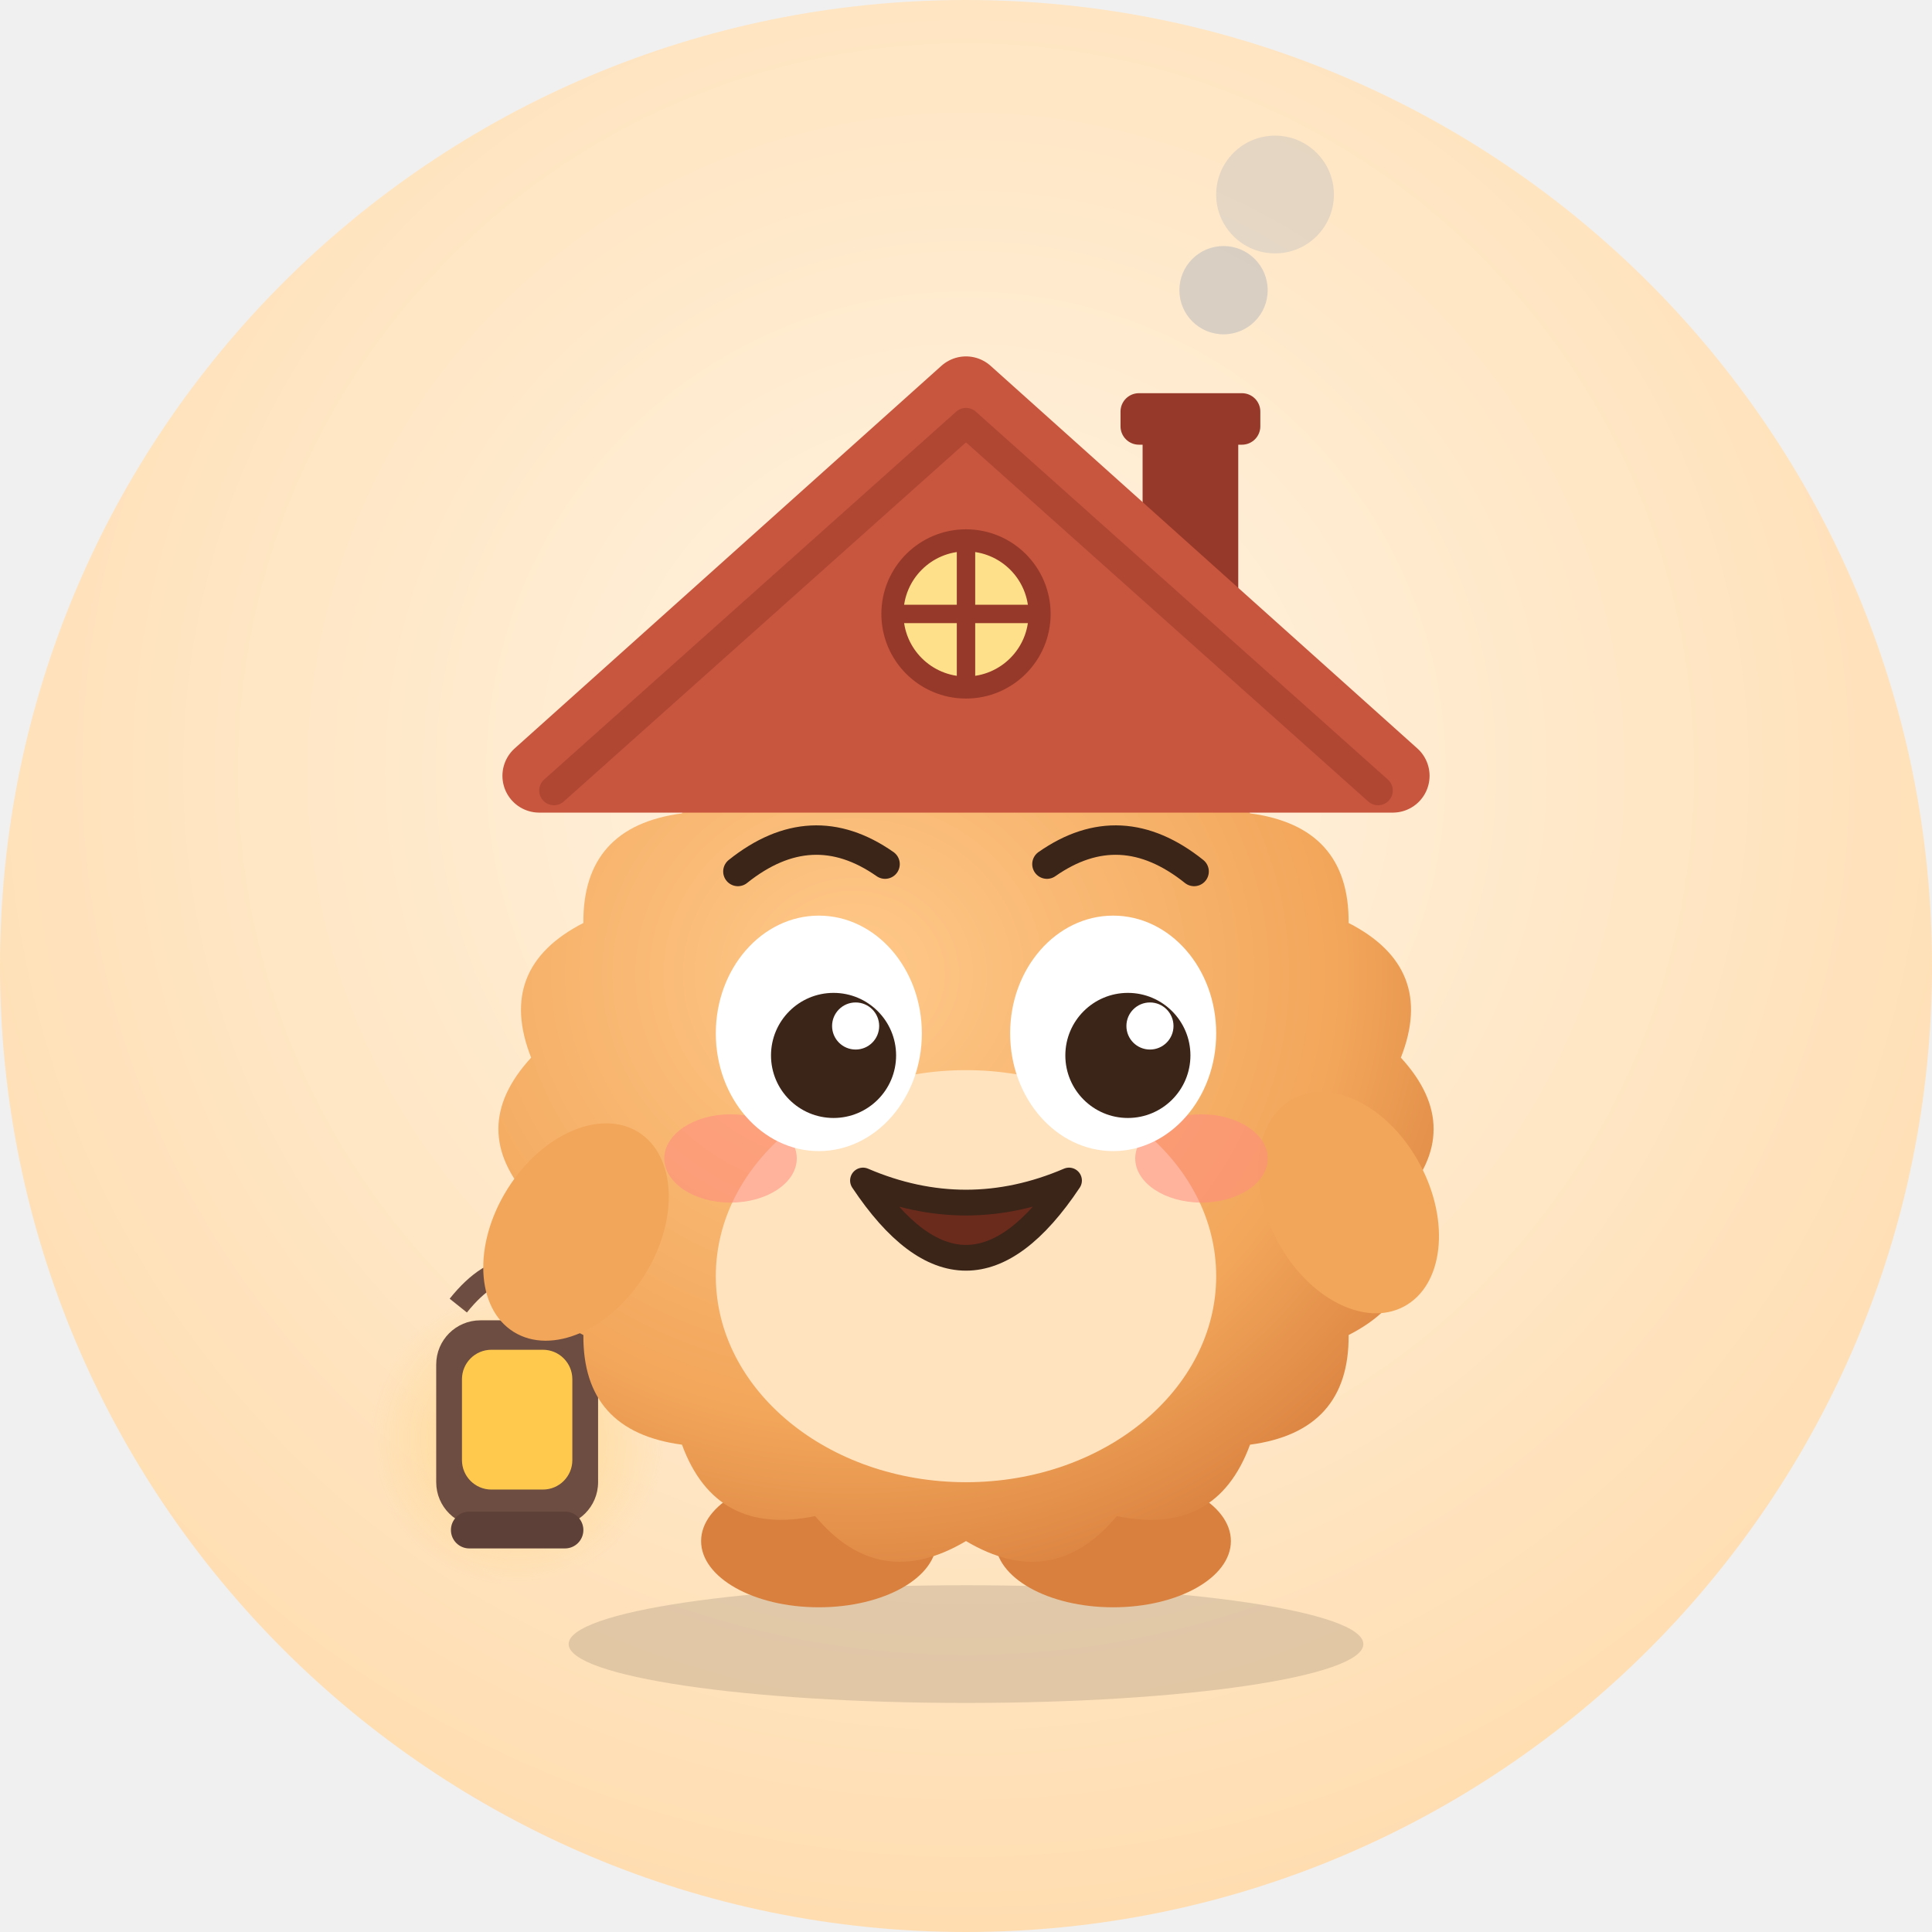
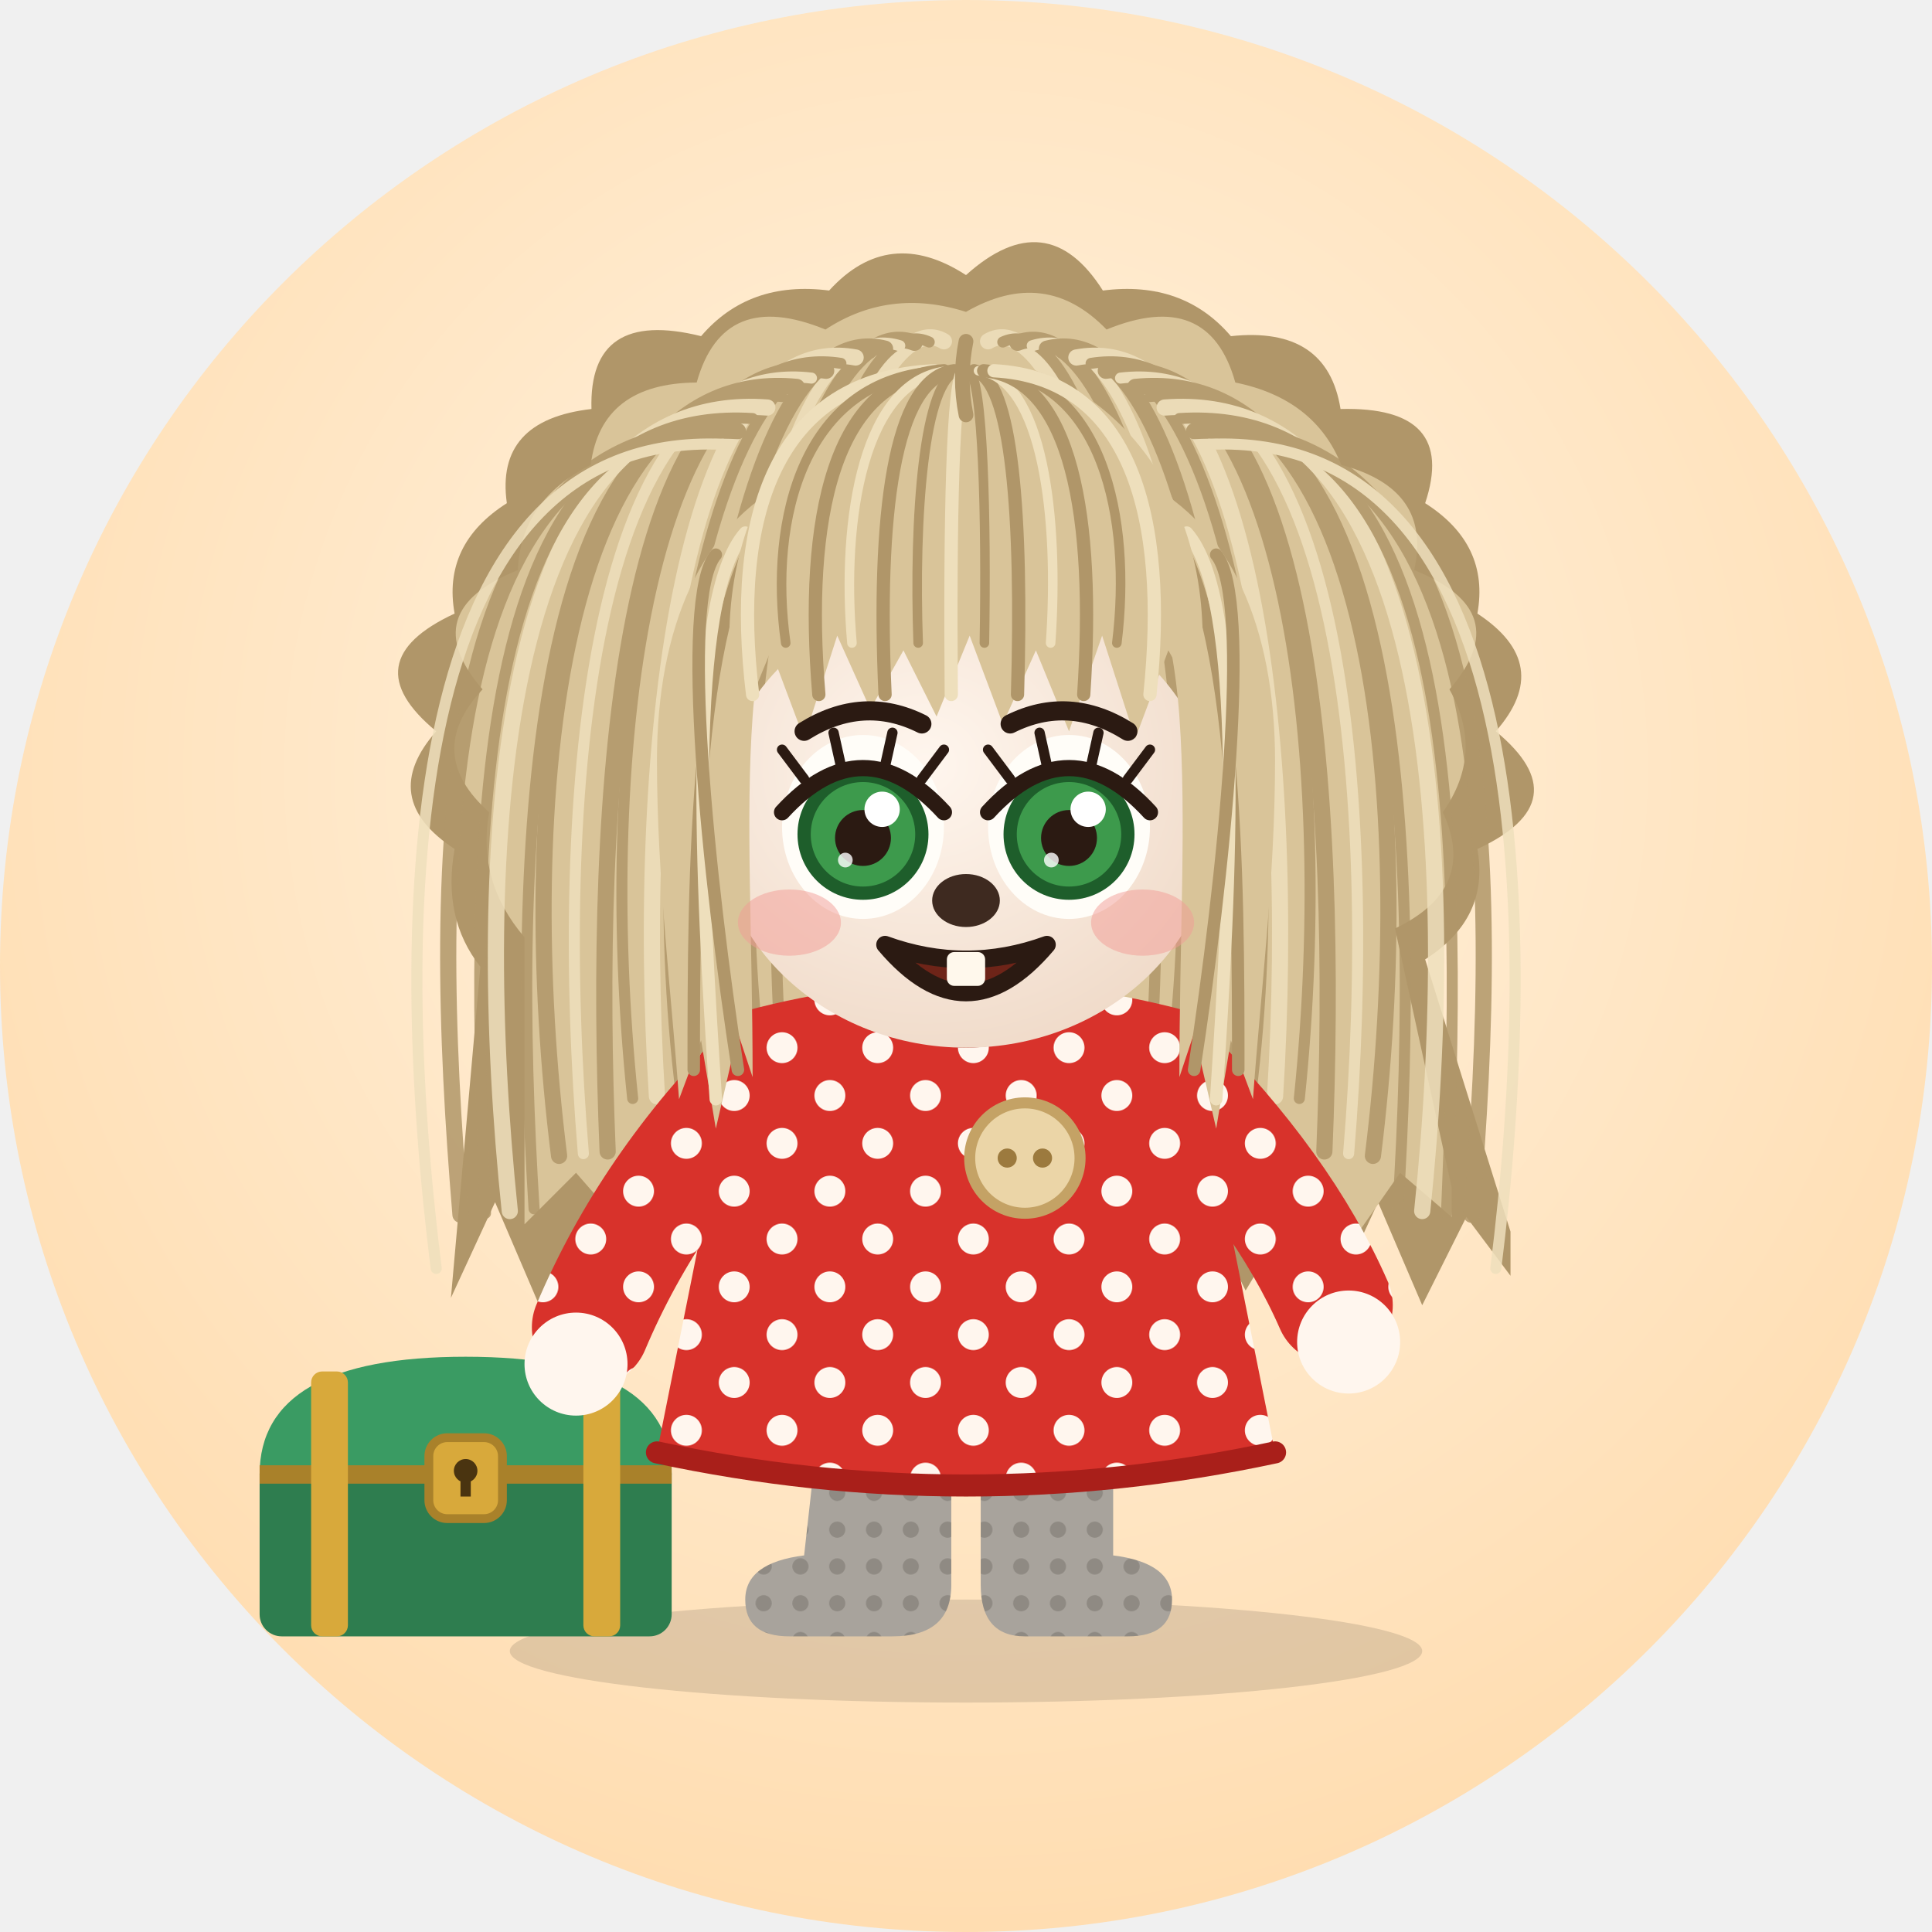
<svg xmlns="http://www.w3.org/2000/svg" viewBox="0 0 512 512" width="512" height="512">
  <defs>
-     <radialGradient id="kzBody" cx="38%" cy="32%" r="75%">
-       <stop offset="0%" stop-color="#FFC98A" />
-       <stop offset="70%" stop-color="#F2A65A" />
-       <stop offset="100%" stop-color="#D9803F" />
+     <pattern id="kzDots" width="13" height="13" patternUnits="userSpaceOnUse">
+       <rect width="13" height="13" fill="#D8322B" />
+       <circle cx="3.5" cy="3.5" r="2.1" fill="#FFF6EE" />
+       <circle cx="10" cy="10" r="2.1" fill="#FFF6EE" />
+     </pattern>
+     <pattern id="kzKnit" width="5" height="5" patternUnits="userSpaceOnUse">
+       <rect width="5" height="5" fill="#A8A39C" />
+       <circle cx="2.5" cy="2.5" r="1.1" fill="#8F8A83" />
+     </pattern>
+     <radialGradient id="kzSkin" cx="42%" cy="38%" r="70%">
+       <stop offset="0%" stop-color="#FFF6EE" />
+       <stop offset="100%" stop-color="#EFD9C7" />
    </radialGradient>
    <radialGradient id="kzGlow">
-       <stop offset="0%" stop-color="#FFC94D" stop-opacity="0.9" />
+       <stop offset="0%" stop-color="#FFC94D" stop-opacity="0.85" />
      <stop offset="100%" stop-color="#FFC94D" stop-opacity="0" />
    </radialGradient>
    <radialGradient id="kzBg" cx="50%" cy="40%" r="70%">
      <stop offset="0%" stop-color="#FFF4E3" />
      <stop offset="100%" stop-color="#FFD9A8" />
    </radialGradient>
  </defs>
  <circle cx="256" cy="256" r="256" fill="url(#kzBg)" />
-   <g transform="translate(61 34) scale(1.95)">
-     <ellipse cx="100" cy="206" rx="54" ry="8" fill="#000" opacity="0.12" />
-     <g fill="#CFC8C1">
-       <circle cx="135" cy="22" r="6" opacity="0.8" />
-       <circle cx="142" cy="9" r="8" opacity="0.55" />
+   <g transform="translate(61 30) scale(1.95)">
+     <ellipse cx="100" cy="209" rx="62" ry="7" fill="#000" opacity="0.12" />
+     <path d="M34 116 Q28.8 109.4 30.5 100 Q20 93.1 28 84 Q16.5 74.5 30.5 68 Q28.8 58.6 37.6 53 Q36 41.7 49.1 40.2 Q48.7 26.5 64 30.3 Q70.5 22.7 81.4 24.1 Q89.5 15.2 100 22 Q111 12.1 118.6 24.1 Q129.5 22.7 136 30.3 Q149.1 28.9 150.9 40.2 Q166.8 39.8 162.4 53 Q171.2 58.6 169.5 68 Q180 74.9 172 84 Q183.5 93.5 169.5 100 Q171.2 109.4 162.4 115 L174 152 L174 158 L168 150 L162 162 L156 148 L150 161 L144 150 L138 160 L132 148 L126 159 L120 150 L114 158 L108 148 L102 162 L96 150 L90 161 L84 148 L78 160 L72 150 L66 159 L60 148 L54 158 L48 150 L42 162 L36 148 L30 161 Z" fill="#B09669" />
+     <path d="M40 112 Q33.5 104.4 35.2 95 Q26.2 87 34.3 78.3 Q25.1 67.7 39.1 62.1 Q39.5 52.6 49 47.8 Q50.4 36.7 63.4 36.6 Q67 23.7 80.9 29.4 Q89.6 23.7 100 27 Q110.8 20.8 119.1 29.4 Q133 23.7 136.6 36.6 Q147.4 38.8 151 47.8 Q163.4 51.1 160.9 62.1 Q174.9 67.7 165.7 78.3 Q170.5 86.9 164.8 95 Q169.6 105.4 158.3 110.8 L166 146 L166 150 L159 144 L152 154 L145 142 L138 153 L131 144 L124 152 L117 142 L110 151 L103 144 L96 150 L89 142 L82 154 L75 144 L68 153 L61 142 L54 152 L47 144 L40 151 Z" fill="#D9C499" />
+     <g fill="none" stroke-linecap="round" opacity="0.85">
+       <path d="M97 31 C87 25 72 70 78 118" stroke="#EEDFBC" stroke-width="2.2" />
+       <path d="M95 31.1 C82.7 25.4 71.7 77.3 74.7 125.3" stroke="#B09669" stroke-width="1.5" />
+       <path d="M93 31.2 C78.5 25.7 66.3 77.5 71.3 125.5" stroke="#B09669" stroke-width="2.2" />
+       <path d="M91 31.6 C74.2 26.4 66 77.8 68 125.8" stroke="#EEDFBC" stroke-width="1.5" />
+       <path d="M89 32 C69.9 27.1 60.7 85.1 64.7 133.1" stroke="#B09669" stroke-width="2.2" />
+       <path d="M87 32.6 C65.7 27.9 55.3 85.3 61.3 133.3" stroke="#B09669" stroke-width="1.5" />
+       <path d="M85 33.2 C61.4 28.8 55 85.6 58 133.6" stroke="#EEDFBC" stroke-width="2.2" />
+       <path d="M83 34 C57.1 29.9 49.7 85.9 54.7 133.9" stroke="#B09669" stroke-width="1.5" />
+       <path d="M81 35 C52.9 31.1 49.3 93.1 51.3 141.1" stroke="#B09669" stroke-width="2.2" />
+       <path d="M79 36 C48.6 32.4 44 93.4 48 141.4" stroke="#EEDFBC" stroke-width="1.5" />
+       <path d="M77 37.2 C44.3 33.9 38.7 93.7 44.7 141.7" stroke="#B09669" stroke-width="2.2" />
+       <path d="M75 38.5 C40.1 35.4 38.3 100.9 41.3 148.9" stroke="#B09669" stroke-width="1.5" />
+       <path d="M73 40 C35.8 37.2 33 101.2 38 149.2" stroke="#EEDFBC" stroke-width="2.2" />
+       <path d="M71 41.5 C31.5 39 32.7 101.5 34.7 149.5" stroke="#B09669" stroke-width="1.5" />
+       <path d="M69 43.2 C27.3 40.9 27.3 101.7 31.3 149.7" stroke="#B09669" stroke-width="2.2" />
+       <path d="M67 45 C23 43 22 109 28 157" stroke="#EEDFBC" stroke-width="1.5" />
+       <path d="M103 31 C113 25 128 70 122 118" stroke="#EEDFBC" stroke-width="2.2" />
+       <path d="M105 31.1 C117.3 25.4 128.3 77.3 125.3 125.3" stroke="#B09669" stroke-width="1.5" />
+       <path d="M107 31.2 C121.5 25.7 133.7 77.5 128.7 125.5" stroke="#B09669" stroke-width="2.2" />
+       <path d="M109 31.6 C125.8 26.4 134 77.8 132 125.8" stroke="#EEDFBC" stroke-width="1.5" />
+       <path d="M111 32 C130.1 27.1 139.3 85.1 135.3 133.1" stroke="#B09669" stroke-width="2.2" />
+       <path d="M113 32.6 C134.3 27.9 144.7 85.3 138.7 133.3" stroke="#B09669" stroke-width="1.5" />
+       <path d="M115 33.2 C138.6 28.8 145 85.6 142 133.6" stroke="#EEDFBC" stroke-width="2.2" />
+       <path d="M117 34 C142.9 29.9 150.3 85.9 145.3 133.9" stroke="#B09669" stroke-width="1.5" />
+       <path d="M119 35 C147.1 31.1 150.7 93.1 148.7 141.1" stroke="#B09669" stroke-width="2.2" />
+       <path d="M121 36 C151.4 32.4 156 93.4 152 141.4" stroke="#EEDFBC" stroke-width="1.5" />
+       <path d="M123 37.2 C155.7 33.9 161.3 93.7 155.3 141.7" stroke="#B09669" stroke-width="2.2" />
+       <path d="M125 38.5 C159.9 35.4 161.7 100.9 158.7 148.9" stroke="#B09669" stroke-width="1.5" />
+       <path d="M127 40 C164.2 37.2 167 101.2 162 149.2" stroke="#EEDFBC" stroke-width="2.2" />
+       <path d="M129 41.5 C168.5 39 167.3 101.5 165.3 149.5" stroke="#B09669" stroke-width="1.5" />
+       <path d="M131 43.2 C172.7 40.9 172.7 101.7 168.7 149.7" stroke="#B09669" stroke-width="2.2" />
+       <path d="M133 45 C177 43 178 109 172 157" stroke="#EEDFBC" stroke-width="1.5" />
    </g>
-     <ellipse cx="80" cy="192" rx="16" ry="9" fill="#D9803F" />
-     <ellipse cx="120" cy="192" rx="16" ry="9" fill="#D9803F" />
-     <path d="M31 160 Q39 150 47 160" fill="none" stroke="#6D4C41" stroke-width="3" />
-     <circle cx="39" cy="178" r="20" fill="url(#kzGlow)" opacity="0.5" />
-     <rect x="28" y="162" width="22" height="28" rx="6" fill="#6D4C41" />
-     <rect x="31.5" y="166" width="15" height="19" rx="4" fill="#FFC94D" />
-     <rect x="30" y="188" width="18" height="5" rx="2.5" fill="#5D4037" />
-     <path d="M100 80 Q111.8 73 120.5 83.4 Q134 80.6 138.6 93.1 Q152.1 94.9 152 108 Q163.9 114.1 159.1 126.3 Q168 136 159.1 145.7 Q163.9 157.9 152 164 Q152.1 177.1 138.6 178.9 Q134 191.4 120.5 188.6 Q111.8 199 100 192 Q88.2 199 79.5 188.6 Q66 191.4 61.4 178.9 Q47.9 177.1 48 164 Q36.1 157.9 40.9 145.7 Q32 136 40.9 126.3 Q36.1 114.1 48 108 Q47.9 94.9 61.4 93.1 Q66 80.6 79.5 83.4 Q88.2 73 100 80 Z" fill="url(#kzBody)" />
-     <ellipse cx="100" cy="156" rx="34" ry="28" fill="#FFE3BF" />
-     <ellipse cx="47" cy="150" rx="11" ry="16" transform="rotate(32 47 150)" fill="#F2A65A" />
-     <ellipse cx="152" cy="146" rx="11" ry="16" transform="rotate(-28 152 146)" fill="#F2A65A" />
-     <ellipse cx="68" cy="140" rx="9" ry="6" fill="#FF8A80" opacity="0.55" />
-     <ellipse cx="132" cy="140" rx="9" ry="6" fill="#FF8A80" opacity="0.55" />
-     <ellipse cx="80" cy="123" rx="14" ry="16" fill="#fff" />
-     <ellipse cx="120" cy="123" rx="14" ry="16" fill="#fff" />
-     <circle cx="82" cy="126" r="8.5" fill="#3B2418" />
-     <circle cx="122" cy="126" r="8.5" fill="#3B2418" />
-     <circle cx="85" cy="122" r="3.2" fill="#fff" />
-     <circle cx="125" cy="122" r="3.2" fill="#fff" />
-     <g fill="none" stroke="#3B2418" stroke-width="4" stroke-linecap="round">
-       <path d="M69 101 Q79 93 89 100" />
-       <path d="M111 100 Q121 93 131 101" />
+     <rect x="4" y="182" width="56" height="25" rx="3" fill="#2E7D4F" />
+     <path d="M4 185 Q4 169 32 169 Q60 169 60 185 Z" fill="#3A9B63" />
+     <path d="M4 185 H60" stroke="#A9812A" stroke-width="2.5" />
+     <rect x="11" y="171" width="5" height="36" rx="1.5" fill="#D8A93B" />
+     <rect x="48" y="171" width="5" height="36" rx="1.5" fill="#D8A93B" />
+     <rect x="27" y="180" width="10" height="11" rx="2.5" fill="#D8A93B" stroke="#A9812A" stroke-width="1.2" />
+     <circle cx="32" cy="184.5" r="1.6" fill="#4A3410" />
+     <path d="M32 185 V188" stroke="#4A3410" stroke-width="1.4" />
+     <path d="M80 178 H98 V200 Q98 207 90 207 H76 Q70 207 70 202 Q70 197 78 196 Z" fill="url(#kzKnit)" />
+     <path d="M102 178 H120 V196 Q128 197 128 202 Q128 207 122 207 H108 Q102 207 102 200 Z" fill="url(#kzKnit)" />
+     <path d="M70 122 Q100 114 130 122 L142 182 Q100 191 58 182 Z" fill="url(#kzDots)" />
+     <path d="M58 182 Q100 191 142 182" fill="none" stroke="#A91F1A" stroke-width="3" stroke-linecap="round" />
+     <path d="M86 121 Q100 130 114 121" fill="none" stroke="#A91F1A" stroke-width="3" stroke-linecap="round" />
+     <circle cx="108" cy="142" r="7.5" fill="#EBD5A7" stroke="#C4A265" stroke-width="1.5" />
+     <circle cx="105.6" cy="142" r="1.3" fill="#9C7A3E" />
+     <circle cx="110.4" cy="142" r="1.3" fill="#9C7A3E" />
+     <path d="M73 130 Q57 146 49 165" fill="none" stroke="url(#kzDots)" stroke-width="16" stroke-linecap="round" />
+     <circle cx="47" cy="170" r="7" fill="#FFF6EE" />
+     <path d="M127 130 Q143 146 150 162" fill="none" stroke="url(#kzDots)" stroke-width="16" stroke-linecap="round" />
+     <circle cx="152" cy="167" r="7" fill="#FFF6EE" />
+     <ellipse cx="66" cy="98" rx="6" ry="8" fill="#EFD9C7" />
+     <ellipse cx="134" cy="98" rx="6" ry="8" fill="#EFD9C7" />
+     <ellipse cx="100" cy="96" rx="34" ry="31" fill="url(#kzSkin)" />
+     <path d="M76 50 C64 56 58 70 58 88 C58 104 60 120 61 134 L64 126 L66 138 L69 125 L71 131 C71 112 70 96 71 82 C72 68 76 58 80 54 Z" fill="#D9C499" />
+     <g fill="none" stroke-linecap="round">
+       <path d="M74 54 C63 66 63 104 63 130" stroke="#B09669" stroke-width="1.7" />
+       <path d="M70 57 C62 66 64 104 66 134" stroke="#EEDFBC" stroke-width="1.7" />
+       <path d="M66 60 C61 66 65 104 69 130" stroke="#B09669" stroke-width="1.7" />
    </g>
-     <path d="M86 143 Q100 164 114 143 Q100 149 86 143 Z" fill="#6B2B1C" stroke="#3B2418" stroke-width="3.5" stroke-linejoin="round" />
-     <rect x="124" y="40" width="13" height="28" rx="2" fill="#96392A" />
-     <rect x="121" y="36" width="19" height="7" rx="2.5" fill="#96392A" />
-     <path d="M42 88 L100 36 L158 88 Z" fill="#C8553D" stroke="#C8553D" stroke-width="10" stroke-linejoin="round" />
-     <path d="M44 90 L100 40 L156 90" fill="none" stroke="#96392A" stroke-width="4" stroke-linecap="round" stroke-linejoin="round" opacity="0.5" />
-     <circle cx="100" cy="66" r="10" fill="#FFE08A" stroke="#96392A" stroke-width="3" />
-     <path d="M100 57 V75 M91 66 H109" stroke="#96392A" stroke-width="2.5" />
+     <g transform="translate(200 0) scale(-1 1)">
+       <path d="M76 50 C64 56 58 70 58 88 C58 104 60 120 61 134 L64 126 L66 138 L69 125 L71 131 C71 112 70 96 71 82 C72 68 76 58 80 54 Z" fill="#D9C499" />
+       <g fill="none" stroke-linecap="round">
+         <path d="M74 54 C63 66 63 104 63 130" stroke="#B09669" stroke-width="1.7" />
+         <path d="M70 57 C62 66 64 104 66 134" stroke="#EEDFBC" stroke-width="1.7" />
+         <path d="M66 60 C61 66 65 104 69 130" stroke="#B09669" stroke-width="1.7" />
+       </g>
+     </g>
+     <path d="M68 76 C66 50 82 34 100 33 C118 34 134 50 132 76 L132 81 L127.5 73 L123 85 L118.5 71 L114 84 L109.5 73 L105 83 L100.5 71 L96 82 L91.5 73 L87 81 L82.5 71 L78 85 L73.5 73 L69 84 Z" fill="#D9C499" />
+     <g fill="none" stroke-linecap="round">
+       <path d="M95.7 35 C73.9 36 68.1 55 71 79" stroke="#EEDFBC" stroke-width="1.8" />
+       <path d="M96.3 35 C78 36 73.1 55 75.5 72" stroke="#B09669" stroke-width="1.3" />
+       <path d="M97 35 C82 36 78 55 80 79" stroke="#B09669" stroke-width="1.8" />
+       <path d="M97.7 35 C86.1 36 83 55 84.5 72" stroke="#EEDFBC" stroke-width="1.3" />
+       <path d="M98.4 35 C90.1 36 87.9 55 89 79" stroke="#B09669" stroke-width="1.8" />
+       <path d="M99 35 C94.2 36 92.9 55 93.5 72" stroke="#B09669" stroke-width="1.3" />
+       <path d="M99.7 35 C98.2 36 97.8 55 98 79" stroke="#EEDFBC" stroke-width="1.8" />
+       <path d="M100.4 35 C102.3 36 102.8 55 102.5 72" stroke="#B09669" stroke-width="1.3" />
+       <path d="M101.1 35 C106.3 36 107.7 55 107 79" stroke="#B09669" stroke-width="1.8" />
+       <path d="M101.7 35 C110.4 36 112.7 55 111.5 72" stroke="#EEDFBC" stroke-width="1.3" />
+       <path d="M102.4 35 C114.4 36 117.6 55 116 79" stroke="#B09669" stroke-width="1.8" />
+       <path d="M103.1 35 C118.5 36 122.6 55 120.5 72" stroke="#B09669" stroke-width="1.3" />
+       <path d="M103.8 35 C122.5 36 127.5 55 125 79" stroke="#EEDFBC" stroke-width="1.8" />
+     </g>
+     <path d="M100 31 Q99 36 100 41" stroke="#B09669" stroke-width="2" fill="none" stroke-linecap="round" />
+     <ellipse cx="86" cy="97" rx="11" ry="12.5" fill="#FFFDF8" />
+     <g transform="translate(0 0)">
+       <circle cx="86" cy="98" r="8" fill="#3D9A4C" />
+       <circle cx="86" cy="98" r="8" fill="none" stroke="#1E5E2B" stroke-width="1.8" />
+       <circle cx="86" cy="98.5" r="3.8" fill="#2B1A12" />
+       <circle cx="88.6" cy="94.6" r="2.4" fill="#fff" />
+       <circle cx="83.6" cy="101.5" r="1" fill="#fff" opacity="0.8" />
+     </g>
+     <path d="M75 95 Q86 83 97 95" fill="none" stroke="#2B1A12" stroke-width="2.2" stroke-linecap="round" />
+     <g stroke="#2B1A12" stroke-width="1.4" stroke-linecap="round">
+       <path d="M78 90.5 L75 86.5" />
+       <path d="M83 88.7 L82 84.2" />
+       <path d="M89 88.7 L90 84.2" />
+       <path d="M94 90.5 L97 86.5" />
+     </g>
+     <ellipse cx="114" cy="97" rx="11" ry="12.5" fill="#FFFDF8" />
+     <g transform="translate(0 0)">
+       <circle cx="114" cy="98" r="8" fill="#3D9A4C" />
+       <circle cx="114" cy="98" r="8" fill="none" stroke="#1E5E2B" stroke-width="1.8" />
+       <circle cx="114" cy="98.5" r="3.8" fill="#2B1A12" />
+       <circle cx="116.6" cy="94.6" r="2.4" fill="#fff" />
+       <circle cx="111.6" cy="101.5" r="1" fill="#fff" opacity="0.8" />
+     </g>
+     <path d="M103 95 Q114 83 125 95" fill="none" stroke="#2B1A12" stroke-width="2.2" stroke-linecap="round" />
+     <g stroke="#2B1A12" stroke-width="1.4" stroke-linecap="round">
+       <path d="M106 90.5 L103 86.5" />
+       <path d="M111 88.7 L110 84.2" />
+       <path d="M117 88.7 L118 84.2" />
+       <path d="M122 90.5 L125 86.5" />
+     </g>
+     <ellipse cx="76" cy="110" rx="7" ry="4.5" fill="#F29C95" opacity="0.5" />
+     <ellipse cx="124" cy="110" rx="7" ry="4.5" fill="#F29C95" opacity="0.5" />
+     <g fill="none" stroke="#2B1A12" stroke-width="2.6" stroke-linecap="round">
+       <path d="M78 84 Q86 79 94 83" />
+       <path d="M106 83 Q114 79 122 84" />
+     </g>
+     <ellipse cx="100" cy="107" rx="4.6" ry="3.6" fill="#3E2A20" />
+     <path d="M89 113 Q100 126 111 113 Q100 117 89 113 Z" fill="#6E2418" stroke="#2B1A12" stroke-width="2.4" stroke-linecap="round" stroke-linejoin="round" />
+     <rect x="97.4" y="114" width="5.2" height="4.6" rx="1" fill="#FFF8EC" />
  </g>
</svg>
